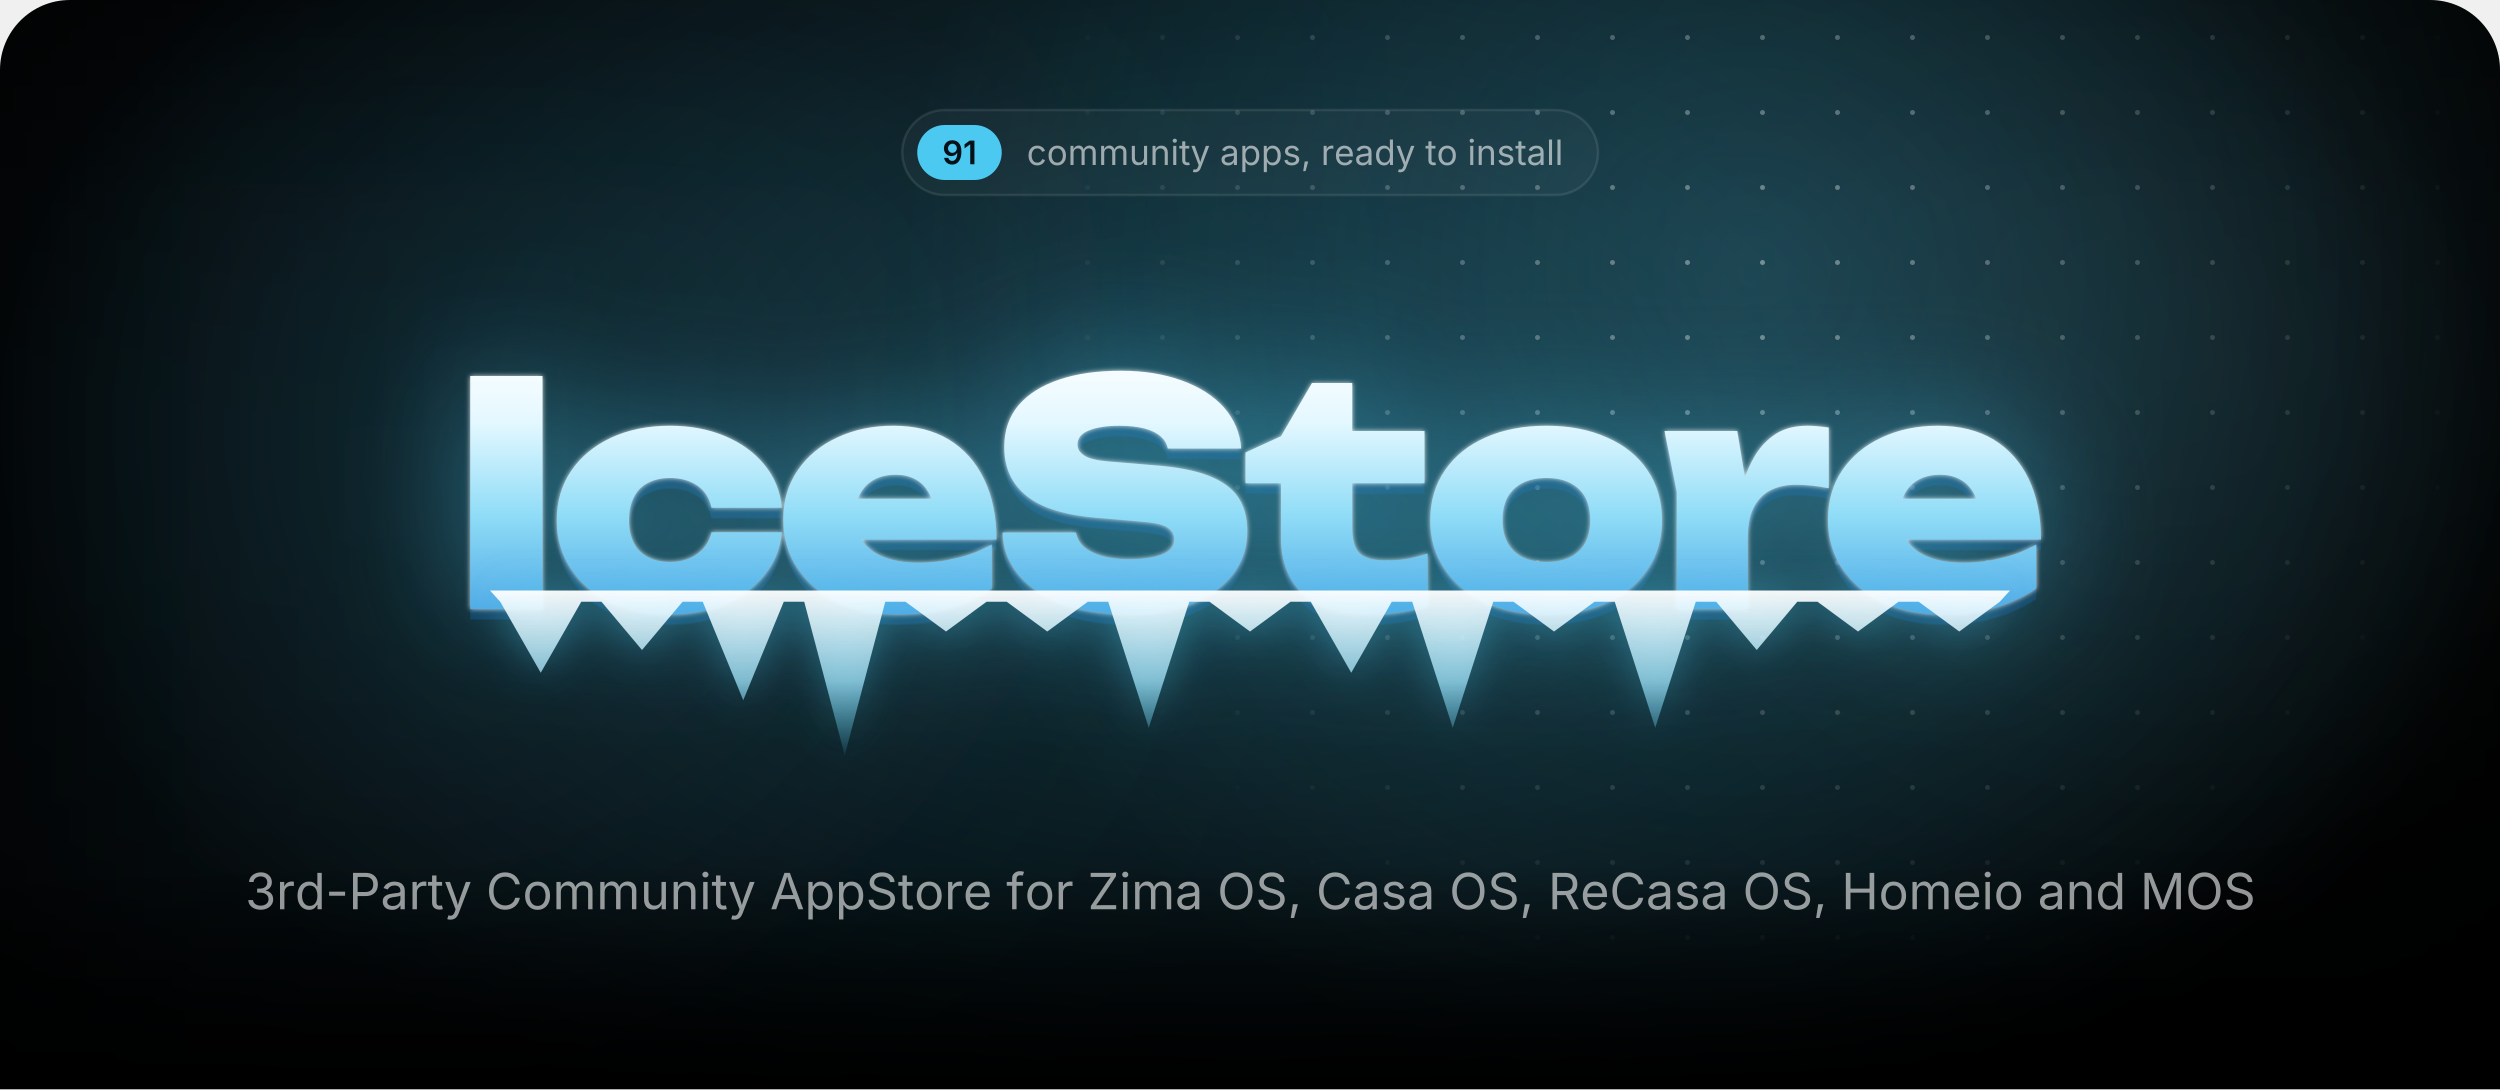
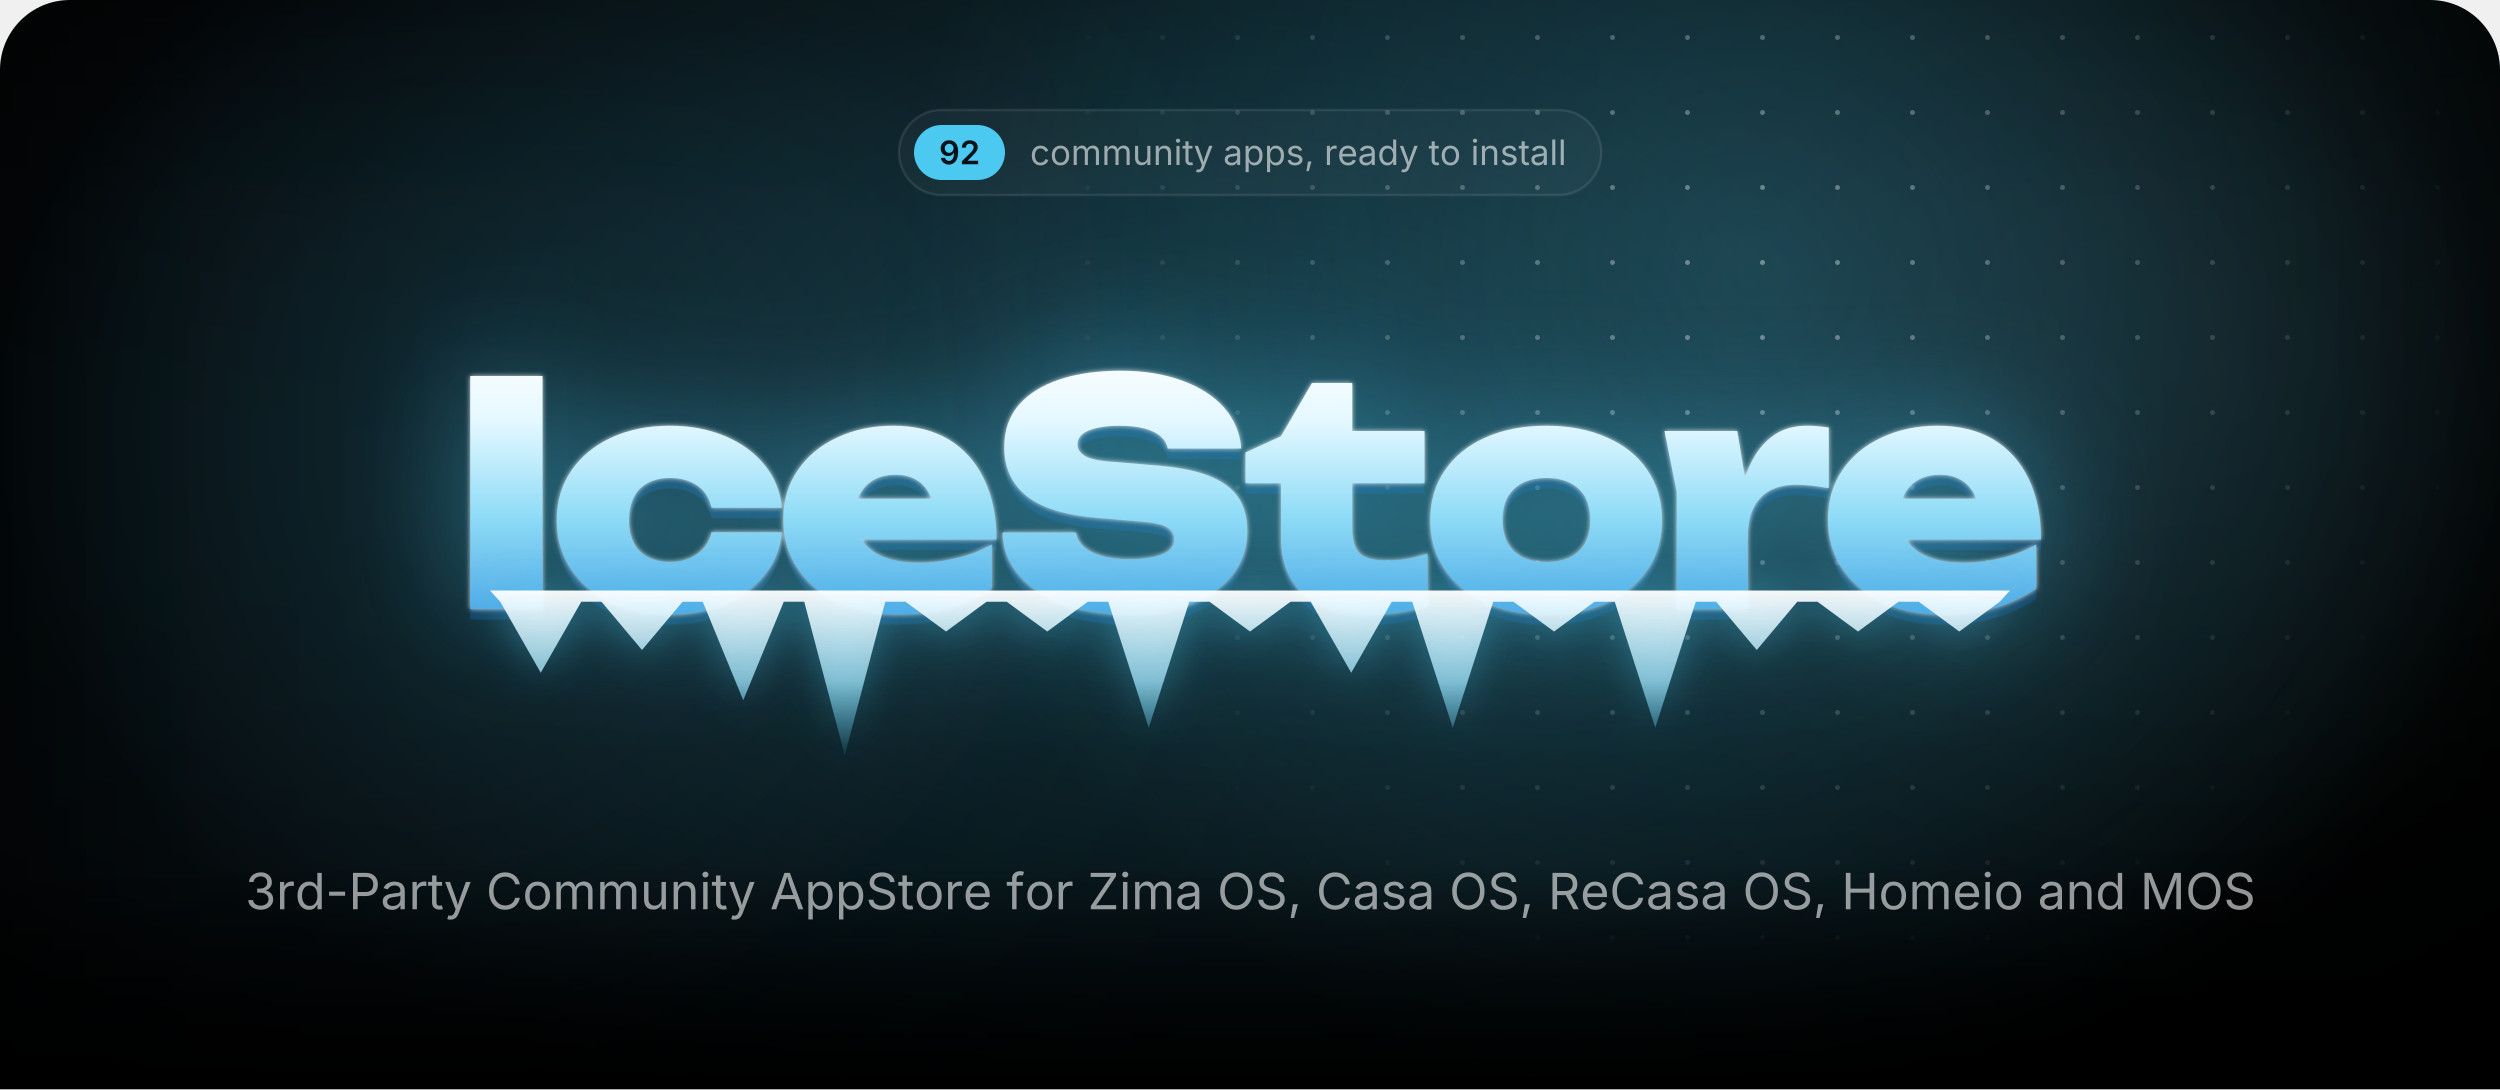
<svg xmlns="http://www.w3.org/2000/svg" width="1000" height="435.7" viewBox="0 0 1000 435.7">
  <style>.blob{transform-box:fill-box;transform-origin:center;animation:drift 22s ease-in-out infinite alternate}.blob+.blob{animation-duration:28s;animation-direction:alternate-reverse}@keyframes drift{to{transform:translate(180px,60px) scale(1.2)}}.spot{animation:spot 18s ease-in-out infinite alternate}@keyframes spot{to{transform:translate(-420px,40px)}}.gl{animation:gl 6s ease-in-out infinite}@keyframes gl{0%,35%{transform:translateX(0)}70%,100%{transform:translateX(1741px)}}.sp{transform-box:fill-box;transform-origin:center;opacity:0;animation:tw 3.2s ease-in-out infinite}@keyframes tw{0%,100%{opacity:0;transform:scale(.3) rotate(0)}50%{opacity:1;transform:scale(1) rotate(45deg)}}@media(prefers-reduced-motion:reduce){*{animation:none!important}}</style>
  <defs>
    <path id="semi.1352" d="M625 -21Q485 -21 376 34Q268 89 201 185Q134 281 117 403H381Q401 317 464 264Q526 210 625 210Q729 210 801 271Q873 332 910 446Q948 560 948 719H938Q902 655 846 609Q789 563 718 538Q647 513 566 513Q436 513 330 576Q225 638 164 748Q103 858 103 998Q103 1145 171 1262Q239 1379 360 1446Q481 1513 642 1511Q748 1511 848 1474Q949 1437 1030 1354Q1111 1271 1159 1132Q1207 994 1207 789Q1207 597 1166 447Q1126 297 1050 192Q973 88 866 34Q758 -21 625 -21ZM637 718Q697 718 748 741Q800 764 838 804Q876 844 898 896Q919 948 919 1007Q919 1084 883 1149Q847 1214 784 1254Q722 1293 641 1293Q562 1293 500 1254Q437 1216 400 1150Q363 1085 363 1004Q363 924 399 859Q435 794 496 756Q558 718 637 718Z" />
-     <path id="semi.1342" d="M717 1490V0H452V1252H442L94 1002V1256L421 1490Z" />
+     <path id="semi.1343" d="M134 0V192L651 701Q724 776 774 834Q823 892 848 946Q874 1001 874 1065Q874 1135 842 1186Q809 1237 754 1264Q698 1292 627 1292Q552 1292 496 1262Q441 1232 411 1176Q381 1121 381 1044H126Q126 1185 190 1290Q255 1395 368 1452Q482 1510 630 1510Q779 1510 892 1454Q1005 1398 1068 1300Q1131 1203 1131 1078Q1131 995 1100 916Q1069 837 989 738Q909 638 763 498L504 234V223H1153V0Z" />
    <path id="regular.586" d="M613 -24Q461 -24 346 48Q232 120 168 250Q104 380 104 552Q104 727 168 858Q232 988 346 1060Q461 1132 613 1132Q694 1132 766 1111Q838 1090 898 1050Q957 1011 1000 954Q1043 896 1066 823L893 774Q881 817 856 853Q831 889 796 916Q760 942 714 956Q668 971 613 971Q501 971 429 912Q357 854 322 759Q287 664 287 552Q287 442 322 348Q357 253 429 195Q501 137 613 137Q669 137 716 152Q763 167 800 194Q836 222 861 260Q886 298 898 343L1070 294Q1048 219 1004 160Q961 102 901 60Q841 19 768 -2Q695 -24 613 -24Z" />
    <path id="regular.790" d="M613 -24Q461 -24 346 48Q232 120 168 250Q104 380 104 552Q104 727 168 858Q232 988 346 1060Q461 1132 613 1132Q766 1132 881 1060Q996 988 1060 858Q1124 727 1124 552Q1124 380 1060 250Q996 120 881 48Q766 -24 613 -24ZM613 137Q726 137 799 195Q872 253 907 348Q942 442 942 552Q942 663 907 758Q872 854 799 912Q726 971 613 971Q501 971 429 912Q357 854 322 759Q287 664 287 552Q287 442 322 348Q357 253 429 195Q501 137 613 137Z" />
    <path id="regular.766" d="M158 0V1118H333L334 868H320Q343 959 392 1018Q442 1078 508 1108Q575 1138 647 1138Q769 1138 844 1063Q920 988 942 866H918Q938 950 991 1011Q1044 1072 1120 1105Q1195 1138 1284 1138Q1381 1138 1461 1096Q1541 1054 1588 969Q1636 884 1636 754V0H1456V749Q1456 870 1388 922Q1320 974 1230 974Q1155 974 1100 942Q1046 911 1016 856Q987 801 987 730V0H807V767Q807 860 745 917Q683 974 588 974Q523 974 466 944Q408 913 373 853Q338 793 338 704V0Z" />
    <path id="regular.915" d="M537 -14Q424 -14 338 32Q253 79 206 173Q158 267 158 408V1118H338V423Q338 294 406 221Q474 148 591 148Q671 148 734 183Q798 218 835 286Q872 353 872 448V1118H1053V0H879V271H903Q851 114 756 50Q660 -14 537 -14Z" />
    <path id="regular.773" d="M338 670V0H158V1118H331L332 847H307Q358 1002 452 1067Q547 1132 674 1132Q787 1132 872 1086Q957 1039 1004 946Q1052 852 1052 710V0H872V695Q872 824 804 897Q737 970 620 970Q540 970 476 935Q412 900 375 833Q338 766 338 670Z" />
    <path id="regular.689" d="M158 0V1118H338V0ZM249 1301Q198 1301 161 1336Q124 1371 124 1420Q124 1470 161 1504Q198 1539 249 1539Q301 1539 338 1504Q375 1470 375 1420Q375 1371 338 1336Q301 1301 249 1301Z" />
    <path id="regular.889" d="M598 1118V964H20V1118ZM188 1384H368V290Q368 215 398 180Q429 146 500 146Q517 146 544 150Q570 154 592 158L629 6Q601 -4 566 -9Q530 -14 495 -14Q350 -14 269 62Q188 139 188 276Z" />
    <path id="regular.998" d="M140 -405 186 -249 205 -254Q260 -268 305 -262Q350 -255 386 -217Q422 -179 449 -99L481 -6L54 1118H251L489 455Q527 351 553 249Q579 147 608 51H542Q571 147 598 250Q624 352 661 455L901 1118H1097L606 -167Q572 -256 524 -314Q477 -371 414 -398Q351 -426 272 -426Q224 -426 189 -419Q154 -412 140 -405Z" />
    <path id="regular.507" d="M471 -26Q365 -26 278 14Q192 54 141 131Q90 208 90 318Q90 414 128 474Q166 534 230 568Q293 603 370 620Q447 637 525 647Q625 660 688 667Q751 674 782 691Q812 708 812 749V755Q812 825 786 874Q760 922 708 948Q656 974 578 974Q498 974 441 949Q384 924 348 886Q313 849 295 810L122 867Q165 969 238 1026Q311 1084 399 1108Q487 1132 573 1132Q629 1132 700 1118Q772 1105 838 1065Q905 1025 948 946Q992 868 992 737V0H815V152H803Q784 113 742 72Q700 30 633 2Q566 -26 471 -26ZM502 133Q602 133 671 172Q740 211 776 274Q812 336 812 404V559Q801 546 764 536Q727 525 680 517Q632 509 588 504Q543 498 517 495Q452 487 396 468Q339 448 305 410Q271 373 271 309Q271 251 301 212Q331 173 383 153Q435 133 502 133Z" />
    <path id="regular.843" d="M158 -418V1118H332V939H352Q371 969 405 1014Q439 1060 503 1096Q567 1132 676 1132Q816 1132 922 1062Q1029 992 1090 862Q1150 733 1150 556Q1150 378 1090 248Q1030 118 924 47Q817 -24 677 -24Q571 -24 506 12Q441 49 406 96Q371 142 352 173H338V-418ZM650 137Q755 137 826 194Q896 250 932 346Q967 441 967 558Q967 674 932 768Q897 861 826 916Q756 971 650 971Q547 971 477 919Q407 867 372 774Q336 682 336 558Q336 434 372 339Q408 244 478 190Q549 137 650 137Z" />
    <path id="regular.871" d="M538 -24Q423 -24 334 10Q244 43 186 109Q128 175 108 271L279 312Q303 220 370 177Q436 134 536 134Q653 134 722 184Q792 234 792 303Q792 361 752 400Q711 438 628 457L442 501Q290 537 216 612Q142 688 142 806Q142 902 196 976Q250 1049 344 1090Q437 1132 556 1132Q671 1132 752 1098Q832 1063 882 1002Q933 942 958 863L795 821Q772 881 718 930Q665 979 557 979Q457 979 390 933Q324 887 324 817Q324 755 369 718Q414 680 512 657L681 617Q833 581 906 506Q979 430 979 315Q979 217 924 140Q868 64 768 20Q669 -24 538 -24Z" />
    <path id="regular.1501" d="M128 -359 216 208H422L266 -359Z" />
    <path id="regular.852" d="M158 0V1118H332V946H344Q375 1031 454 1082Q534 1134 634 1134Q654 1134 682 1133Q709 1132 725 1131V950Q717 952 685 956Q653 960 617 960Q537 960 474 926Q410 893 374 834Q338 776 338 700V0Z" />
    <path id="regular.614" d="M628 -24Q466 -24 348 48Q231 120 168 249Q104 378 104 550Q104 722 166 853Q228 984 342 1058Q455 1132 607 1132Q696 1132 782 1102Q869 1073 940 1008Q1010 942 1052 835Q1094 728 1094 573V498H226V650H997L913 594Q913 704 878 790Q844 875 776 924Q708 972 607 972Q506 972 434 922Q362 873 324 794Q286 714 286 623V522Q286 398 329 312Q372 225 450 180Q527 136 629 136Q695 136 749 155Q803 174 842 212Q881 251 902 308L1076 260Q1050 176 988 112Q926 48 834 12Q743 -24 628 -24Z" />
    <path id="regular.597" d="M577 -24Q438 -24 331 47Q224 118 164 248Q104 378 104 556Q104 733 164 862Q225 992 332 1062Q439 1132 578 1132Q687 1132 751 1096Q815 1060 850 1014Q884 969 902 939H916V1490H1096V0H922V173H902Q884 142 848 96Q813 49 748 12Q684 -24 577 -24ZM604 137Q706 137 776 190Q846 244 882 339Q918 434 918 558Q918 682 882 774Q847 867 777 919Q707 971 604 971Q498 971 428 916Q357 861 322 768Q287 674 287 558Q287 441 322 346Q358 250 429 194Q500 137 604 137Z" />
    <path id="regular.736" d="M338 1490V0H158V1490Z" />
    <path id="regular.1345" d="M635 -20Q489 -20 376 30Q263 80 196 169Q130 258 125 376H317Q323 305 366 254Q408 202 478 174Q547 147 632 147Q726 147 798 180Q871 212 913 271Q955 330 955 407Q955 488 914 550Q874 611 797 646Q720 681 609 681H488V846H609Q696 846 762 878Q829 909 866 966Q903 1023 903 1100Q903 1174 870 1229Q838 1284 778 1314Q718 1345 637 1345Q561 1345 494 1318Q428 1290 386 1239Q343 1188 340 1115H157Q161 1232 227 1321Q293 1410 402 1460Q510 1510 641 1510Q780 1510 880 1454Q981 1398 1035 1307Q1089 1216 1089 1110Q1089 984 1022 896Q956 808 842 774V762Q937 747 1004 698Q1072 649 1108 574Q1143 499 1143 405Q1143 283 1077 187Q1011 91 896 36Q781 -20 635 -20Z" />
    <path id="regular.1459" d="M798 719V553H144V719Z" />
    <path id="regular.375" d="M180 0V1490H690Q864 1490 976 1426Q1089 1363 1144 1256Q1198 1149 1198 1016Q1198 883 1144 775Q1089 667 977 603Q865 539 691 539H330V706H682Q800 706 872 746Q944 787 976 858Q1009 928 1009 1016Q1009 1104 976 1174Q944 1243 872 1283Q799 1323 680 1323H370V0Z" />
    <path id="regular.73" d="M783 -20Q592 -20 442 72Q293 165 208 336Q122 508 122 744Q122 981 208 1152Q293 1324 442 1417Q592 1510 783 1510Q896 1510 996 1477Q1097 1444 1177 1380Q1257 1317 1310 1226Q1364 1136 1384 1021H1194Q1178 1098 1140 1156Q1101 1214 1046 1254Q990 1294 923 1314Q856 1334 783 1334Q649 1334 541 1266Q433 1198 370 1066Q307 935 307 744Q307 554 370 422Q434 291 542 224Q650 156 783 156Q856 156 923 176Q990 197 1046 236Q1101 276 1140 334Q1178 393 1194 469H1384Q1365 355 1312 265Q1258 175 1178 111Q1098 47 998 14Q897 -20 783 -20Z" />
    <path id="regular.2" d="M52 0 593 1490H813L1361 0H1161L845 884Q816 966 778 1088Q739 1211 684 1401H720Q666 1209 626 1084Q587 960 561 884L254 0ZM324 416V582H1089V416Z" />
    <path id="regular.397" d="M657 -26Q496 -26 378 26Q259 78 192 172Q125 265 116 390H311Q319 306 368 252Q417 197 494 170Q570 144 657 144Q758 144 838 177Q919 210 966 270Q1013 330 1013 409Q1013 481 972 526Q932 571 865 600Q798 629 718 651L538 702Q358 753 258 848Q158 943 158 1091Q158 1217 226 1312Q294 1406 410 1458Q526 1510 670 1510Q817 1510 930 1458Q1043 1406 1108 1316Q1174 1227 1178 1114H992Q979 1223 888 1282Q797 1342 664 1342Q568 1342 496 1310Q423 1279 383 1224Q343 1170 343 1100Q343 1022 392 974Q440 927 506 900Q573 874 627 859L776 818Q836 802 908 774Q981 746 1047 700Q1113 653 1156 582Q1198 510 1198 406Q1198 284 1134 186Q1071 88 950 31Q829 -26 657 -26Z" />
    <path id="regular.647" d="M678 1118V964H20V1118ZM240 0V1267Q240 1364 286 1429Q331 1494 404 1527Q477 1560 558 1560Q622 1560 664 1550Q706 1539 726 1530L676 1376Q662 1381 640 1387Q617 1393 579 1393Q496 1393 458 1350Q420 1308 420 1227V0Z" />
    <path id="regular.496" d="M130 0V134L796 1125Q841 1192 892 1260Q943 1327 994 1393L1015 1331Q923 1325 830 1324Q737 1322 645 1322H122V1490H1158V1354L502 379Q454 308 400 237Q347 166 294 97L273 159Q365 165 456 166Q548 168 640 168H1166V0Z" />
    <path id="regular.321" d="M784 -20Q593 -20 444 72Q294 165 208 336Q122 508 122 744Q122 981 208 1152Q294 1324 444 1417Q593 1510 784 1510Q975 1510 1124 1417Q1273 1324 1358 1152Q1444 981 1444 744Q1444 508 1358 336Q1273 165 1124 72Q975 -20 784 -20ZM784 156Q917 156 1024 224Q1132 291 1196 422Q1259 554 1259 744Q1259 936 1196 1068Q1132 1199 1024 1266Q917 1334 784 1334Q650 1334 542 1266Q434 1198 370 1066Q307 935 307 744Q307 554 370 423Q434 292 542 224Q650 156 784 156Z" />
    <path id="regular.384" d="M180 0V1490H690Q864 1490 976 1430Q1089 1371 1144 1267Q1198 1163 1198 1030Q1198 897 1144 795Q1089 693 977 636Q865 578 691 578H286V747H682Q800 747 872 782Q943 816 976 880Q1009 943 1009 1030Q1009 1119 976 1184Q943 1250 871 1286Q799 1323 680 1323H370V0ZM1036 0 676 671H890L1256 0Z" />
    <path id="regular.161" d="M180 0V1490H370V846H1152V1490H1342V0H1152V678H370V0Z" />
    <path id="regular.292" d="M180 0V1490H450L817 550Q830 517 846 468Q863 418 882 360Q900 302 917 244Q934 187 947 138H905Q919 184 936 240Q953 297 972 356Q990 414 1007 465Q1024 516 1037 550L1399 1490H1670V0H1483V851Q1483 897 1484 956Q1484 1015 1486 1080Q1487 1145 1488 1212Q1490 1279 1491 1342H1507Q1486 1273 1462 1202Q1439 1130 1416 1064Q1394 997 1374 942Q1354 887 1340 851L1007 0H842L504 851Q490 886 471 940Q452 993 430 1058Q407 1124 383 1196Q359 1269 334 1342H352Q354 1286 356 1221Q357 1156 358 1090Q359 1023 360 962Q361 900 361 851V0Z" />
    <radialGradient id="glow">
      <stop stop-color="#4cc9f0" stop-opacity=".28" />
      <stop offset="1" stop-color="#4cc9f0" stop-opacity="0" />
    </radialGradient>
    <radialGradient id="cur">
      <stop stop-color="#4cc9f0" stop-opacity=".2" />
      <stop offset=".65" stop-color="#4cc9f0" stop-opacity="0" />
    </radialGradient>
    <radialGradient id="spot">
      <stop stop-color="#fff" />
      <stop offset="1" stop-color="#000" />
    </radialGradient>
    <pattern id="dots" width="30" height="30" patternUnits="userSpaceOnUse">
      <circle cx="15" cy="15" r="1" fill="#fff" fill-opacity=".4" />
    </pattern>
    <mask id="dm">
      <circle class="spot" cx="700" cy="110" r="300" fill="url(#spot)" />
    </mask>
    <linearGradient id="fade" x2="0" y2="1">
      <stop offset="0.793" stop-color="#fff" />
      <stop offset="1" stop-color="#000" />
    </linearGradient>
    <mask id="bf">
      <rect width="1000" height="435.7" fill="url(#fade)" />
    </mask>
    <filter id="blur" filterUnits="userSpaceOnUse" x="-500" y="-500" width="2000" height="1500">
      <feGaussianBlur stdDeviation="90" />
    </filter>
    <linearGradient id="ice" gradientUnits="userSpaceOnUse" x1="0" y1="138" x2="0" y2="256">
      <stop stop-color="#fff" />
      <stop offset=".26" stop-color="#e4f8ff" />
      <stop offset=".58" stop-color="#8fdcf7" />
      <stop offset="1" stop-color="#3d9be0" />
    </linearGradient>
    <linearGradient id="ig" x2="0" y2="1">
      <stop stop-color="#fff" stop-opacity=".95" />
      <stop offset=".55" stop-color="#9fe3fa" stop-opacity=".75" />
      <stop offset="1" stop-color="#4cc9f0" stop-opacity=".1" />
    </linearGradient>
    <linearGradient id="gl">
      <stop stop-color="#fff" stop-opacity="0" />
      <stop offset=".5" stop-color="#fff" stop-opacity=".95" />
      <stop offset="1" stop-color="#fff" stop-opacity="0" />
    </linearGradient>
    <clipPath id="wc">
      <path d="M188.1 150.4H217V243.6H188.1ZM312.8 212.9Q311.8 222.7 305.7 230.1Q299.7 237.5 289.9 241.6Q280.1 245.7 268 245.7Q254.7 245.7 244.4 241Q234.2 236.3 228.5 227.7Q222.7 219.1 222.7 208.1Q222.7 196.8 228.5 188.3Q234.2 179.9 244.4 175.1Q254.7 170.3 268 170.3Q280.1 170.3 289.9 174.4Q299.7 178.5 305.7 185.8Q311.8 193.2 312.8 203.1H284.6Q283.4 197.3 278.9 194.2Q274.4 191.2 268 191.2Q263 191.2 259.3 193.1Q255.5 195 253.6 198.8Q251.6 202.6 251.6 208.1Q251.6 213.5 253.6 217.3Q255.5 221 259.3 222.9Q263 224.8 268 224.8Q274.4 224.8 278.9 221.6Q283.4 218.3 284.6 212.9ZM359 245.7Q345.9 245.7 335.6 241Q325.2 236.3 319.3 227.7Q313.3 219.1 313.3 207.7Q313.3 196.5 319.1 188.1Q324.9 179.6 334.9 175Q344.9 170.3 357.3 170.3Q370.3 170.3 379.5 175.8Q388.7 181.4 393.6 191.6Q398.6 201.9 398.6 215.8H336.6V199.5H382.2L373.8 205.1Q373.3 200.2 371.3 196.8Q369.4 193.4 366.1 191.7Q362.8 189.9 358.3 189.9Q353.2 189.9 349.6 191.9Q346 193.9 344.1 197.5Q342.1 201 342.1 205.5Q342.1 211.8 344.9 216.2Q347.7 220.5 353.4 222.8Q359.2 225.1 367.6 225.1Q375.3 225.1 382.9 223.2Q390.5 221.4 396.7 217.8V235.4Q389.1 240.4 379.7 243.1Q370.3 245.7 359 245.7ZM401 213H430.4Q430.9 216.3 433.5 218.7Q436.2 221.1 440.8 222.4Q445.4 223.7 451.6 223.7Q460.2 223.7 465 221.7Q469.7 219.8 469.7 215.7Q469.7 212.8 467 211Q464.3 209.2 456.2 208.6L439.8 207.2Q419.7 205.7 410.7 198.4Q401.7 191.2 401.7 178.9Q401.7 168.8 407.5 162Q413.3 155.3 423.8 151.8Q434.2 148.3 448.4 148.3Q462 148.3 472.7 152.2Q483.3 156 489.6 163Q495.8 170.1 496.5 179.4H467.1Q466.6 176.6 464.3 174.6Q462 172.5 457.8 171.4Q453.6 170.3 447.8 170.3Q440.1 170.3 435.5 172.2Q431 174 431 177.8Q431 180.5 433.7 182.2Q436.3 184 443.5 184.6L461.5 186.1Q475 187.1 483.2 190.2Q491.5 193.4 495.2 198.8Q498.9 204.2 498.9 212.4Q498.9 222.4 493 229.9Q487 237.4 476.3 241.6Q465.5 245.7 451.1 245.7Q436.3 245.7 425.1 241.6Q414 237.5 407.6 230.1Q401.3 222.7 401 213ZM498.2 193.3V181L512.4 174.5L524.8 153.2H540.9V172.4H569.8V193.3H540.9V211.1Q540.9 218.3 543.7 221.2Q546.5 224.2 554.7 224.2Q559.8 224.2 563.8 223.4Q567.8 222.6 571 221.4V242.4Q567 243.6 560.9 244.7Q554.9 245.7 548.1 245.7Q536 245.7 528.1 242Q520.2 238.3 516.3 231.3Q512.4 224.4 512.4 214.9V193.3ZM618.5 245.7Q604.7 245.7 594.2 241Q583.8 236.3 578 227.8Q572.1 219.3 572.1 208.1Q572.1 196.6 578 188.1Q583.8 179.6 594.2 175Q604.7 170.3 618.6 170.3Q632.4 170.3 642.8 175Q653.3 179.6 659 188.1Q664.8 196.6 664.8 208.1Q664.8 219.3 659 227.8Q653.3 236.3 642.8 241Q632.4 245.7 618.5 245.7ZM618.6 224.8Q624.2 224.8 628.1 222.9Q632 220.9 634.1 217.1Q636.1 213.3 636.1 208.1Q636.1 202.7 634.1 198.9Q632 195.2 628.1 193.2Q624.2 191.2 618.6 191.2Q613 191.2 609 193.2Q605.1 195.2 603 198.9Q601 202.7 601 208Q601 213.3 603 217.1Q605.1 220.9 609 222.9Q613 224.8 618.6 224.8ZM665.8 172.4H694.9L699.1 197.6V243.6H670.7V196.8ZM731.5 171V195.3Q727.6 194.5 724.3 194.2Q721 193.9 718.2 193.9Q713.1 193.9 708.8 195.8Q704.4 197.8 701.8 202.4Q699.1 207.1 699.1 215.3L693.9 208.8Q695 201.1 696.9 194.2Q698.9 187.3 702.2 181.9Q705.6 176.5 710.6 173.4Q715.6 170.3 723 170.3Q725 170.3 727.1 170.5Q729.2 170.7 731.5 171ZM776.9 245.7Q763.7 245.7 753.4 241Q743.1 236.3 737.1 227.7Q731.2 219.1 731.2 207.7Q731.2 196.5 736.9 188.1Q742.7 179.6 752.7 175Q762.7 170.3 775.1 170.3Q788.2 170.3 797.4 175.8Q806.6 181.4 811.5 191.6Q816.4 201.9 816.4 215.8H754.4V199.5H800L791.7 205.1Q791.2 200.2 789.2 196.8Q787.2 193.4 783.9 191.7Q780.6 189.9 776.1 189.9Q771 189.9 767.4 191.9Q763.8 193.9 761.9 197.5Q760 201 760 205.5Q760 211.8 762.8 216.2Q765.6 220.5 771.3 222.8Q777 225.1 785.5 225.1Q793.2 225.1 800.7 223.2Q808.3 221.4 814.5 217.8V235.4Q807 240.4 797.6 243.1Q788.2 245.7 776.9 245.7Z" />
    </clipPath>
    <filter id="frost" x="-20%" y="-60%" width="140%" height="220%" color-interpolation-filters="sRGB">
      <feGaussianBlur in="SourceAlpha" stdDeviation="1" result="a" />
      <feFlood flood-color="#fff" flood-opacity=".85" />
      <feComposite in2="a" operator="in" result="s1" />
      <feGaussianBlur in="SourceAlpha" stdDeviation="25.2" result="b" />
      <feFlood flood-color="#4cc9f0" flood-opacity=".5" />
      <feComposite in2="b" operator="in" result="s2" />
      <feOffset in="SourceAlpha" dy="4.2" result="c" />
      <feFlood flood-color="#125696" flood-opacity=".4" />
      <feComposite in2="c" operator="in" result="s3" />
      <feMerge>
        <feMergeNode in="s3" />
        <feMergeNode in="s2" />
        <feMergeNode in="s1" />
        <feMergeNode in="SourceGraphic" />
      </feMerge>
    </filter>
    <filter id="drip" x="-10%" y="-60%" width="120%" height="220%">
      <feGaussianBlur in="SourceAlpha" stdDeviation="8.4" result="b" />
      <feFlood flood-color="#4cc9f0" flood-opacity=".45" />
      <feComposite in2="b" operator="in" />
      <feMerge>
        <feMergeNode />
        <feMergeNode in="SourceGraphic" />
      </feMerge>
    </filter>
    <clipPath id="pg">
      <path d="M0,28 A28,28 0 0 1 28,0 H972 A28,28 0 0 1 1000,28 V435.7 A0,0 0 0 1 1000,435.7 H0 A0,0 0 0 1 0,435.7 Z" />
    </clipPath>
  </defs>
  <g clip-path="url(#pg)">
    <rect x="0" y="0" width="1000" height="435.7" rx="0" fill="#000" />
    <g mask="url(#bf)">
      <ellipse cx="500" cy="170" rx="500" ry="310" fill="url(#glow)" />
      <circle class="blob" cx="140" cy="140" r="260" fill="#4cc9f0" fill-opacity=".1" filter="url(#blur)" />
      <circle class="blob" cx="900" cy="40" r="220" fill="#a5e8ff" fill-opacity=".08" filter="url(#blur)" />
      <circle class="spot" cx="700" cy="110" r="520" fill="url(#cur)" />
      <rect width="1000" height="435.7" fill="url(#dots)" mask="url(#dm)" />
    </g>
-     <rect x="360.9" y="44" width="278.3" height="34" rx="17" fill="rgba(255,255,255,.035)" stroke="rgba(255,255,255,.09)" />
-     <rect x="366.9" y="50" width="33.8" height="22" rx="11" fill="#4cc9f0" />
-     <g fill="#031219" transform="translate(376.9,65.7) scale(0.00635,-0.00635)">
+     <rect x="359.6" y="44" width="280.9" height="34" rx="17" fill="rgba(255,255,255,.035)" stroke="rgba(255,255,255,.09)" />
+     <rect x="365.6" y="50" width="36.4" height="22" rx="11" fill="#4cc9f0" />
+     <g fill="#031219" transform="translate(375.6,65.7) scale(0.00635,-0.00635)">
      <use href="#semi.1352" x="0" />
-       <use href="#semi.1342" x="1310" />
-     </g>
-     <g fill="rgba(255,255,255,.58)" transform="translate(410.7,66) scale(0.00684,-0.00684)">
+       <use href="#semi.1343" x="1310" />
+     </g>
+     <g fill="rgba(255,255,255,.58)" transform="translate(412,66) scale(0.00684,-0.00684)">
      <use href="#regular.586" x="0" />
      <use href="#regular.790" x="1170" />
      <use href="#regular.766" x="2398" />
      <use href="#regular.766" x="4192" />
      <use href="#regular.915" x="5986" />
      <use href="#regular.773" x="7197" />
      <use href="#regular.689" x="8407" />
      <use href="#regular.889" x="8903" />
      <use href="#regular.998" x="9573" />
      <use href="#regular.507" x="11300" />
      <use href="#regular.843" x="12450" />
      <use href="#regular.843" x="13704" />
      <use href="#regular.871" x="14958" />
      <use href="#regular.1501" x="16039" />
      <use href="#regular.852" x="17205" />
      <use href="#regular.614" x="17976" />
      <use href="#regular.507" x="19170" />
      <use href="#regular.597" x="20320" />
      <use href="#regular.998" x="21574" />
      <use href="#regular.889" x="23301" />
      <use href="#regular.790" x="23971" />
      <use href="#regular.689" x="25775" />
      <use href="#regular.773" x="26271" />
      <use href="#regular.871" x="27481" />
      <use href="#regular.889" x="28562" />
      <use href="#regular.507" x="29232" />
      <use href="#regular.736" x="30382" />
      <use href="#regular.736" x="30878" />
    </g>
    <g filter="url(#frost)">
      <path fill="url(#ice)" d="M188.1 150.4H217V243.6H188.1ZM312.8 212.9Q311.8 222.7 305.7 230.1Q299.7 237.5 289.9 241.6Q280.1 245.7 268 245.7Q254.7 245.7 244.4 241Q234.2 236.3 228.5 227.7Q222.7 219.1 222.7 208.1Q222.7 196.8 228.5 188.3Q234.2 179.9 244.4 175.1Q254.7 170.3 268 170.3Q280.1 170.3 289.9 174.4Q299.7 178.5 305.7 185.8Q311.8 193.2 312.8 203.1H284.6Q283.4 197.3 278.9 194.2Q274.4 191.2 268 191.2Q263 191.2 259.3 193.1Q255.5 195 253.6 198.8Q251.6 202.6 251.6 208.1Q251.6 213.5 253.6 217.3Q255.5 221 259.3 222.9Q263 224.8 268 224.8Q274.4 224.8 278.9 221.6Q283.4 218.3 284.6 212.9ZM359 245.7Q345.9 245.7 335.6 241Q325.2 236.3 319.3 227.7Q313.3 219.1 313.3 207.7Q313.3 196.5 319.1 188.1Q324.9 179.6 334.9 175Q344.9 170.3 357.3 170.3Q370.3 170.3 379.5 175.8Q388.7 181.4 393.6 191.6Q398.6 201.9 398.6 215.8H336.6V199.5H382.2L373.8 205.1Q373.3 200.2 371.3 196.8Q369.4 193.4 366.1 191.7Q362.8 189.9 358.3 189.9Q353.2 189.9 349.6 191.9Q346 193.9 344.1 197.5Q342.1 201 342.1 205.5Q342.1 211.8 344.9 216.2Q347.7 220.5 353.4 222.8Q359.2 225.1 367.6 225.1Q375.3 225.1 382.9 223.2Q390.5 221.4 396.7 217.8V235.4Q389.1 240.4 379.7 243.1Q370.3 245.7 359 245.7ZM401 213H430.4Q430.9 216.3 433.5 218.7Q436.2 221.1 440.8 222.4Q445.4 223.7 451.6 223.7Q460.2 223.7 465 221.7Q469.7 219.8 469.7 215.7Q469.7 212.8 467 211Q464.3 209.2 456.2 208.6L439.8 207.2Q419.7 205.7 410.7 198.4Q401.7 191.2 401.7 178.9Q401.7 168.8 407.5 162Q413.3 155.3 423.8 151.8Q434.2 148.3 448.4 148.3Q462 148.3 472.7 152.2Q483.3 156 489.6 163Q495.8 170.1 496.5 179.4H467.1Q466.6 176.6 464.3 174.6Q462 172.5 457.8 171.4Q453.6 170.3 447.8 170.3Q440.1 170.3 435.5 172.2Q431 174 431 177.8Q431 180.5 433.7 182.2Q436.3 184 443.5 184.6L461.5 186.1Q475 187.1 483.2 190.2Q491.5 193.4 495.2 198.8Q498.9 204.2 498.9 212.4Q498.9 222.4 493 229.9Q487 237.4 476.3 241.6Q465.5 245.7 451.1 245.7Q436.3 245.7 425.1 241.6Q414 237.5 407.6 230.1Q401.3 222.7 401 213ZM498.2 193.3V181L512.4 174.5L524.8 153.2H540.9V172.4H569.8V193.3H540.9V211.1Q540.9 218.3 543.7 221.2Q546.5 224.2 554.7 224.2Q559.8 224.2 563.8 223.4Q567.8 222.6 571 221.4V242.4Q567 243.6 560.9 244.7Q554.9 245.7 548.1 245.7Q536 245.7 528.1 242Q520.2 238.3 516.3 231.3Q512.4 224.4 512.4 214.9V193.3ZM618.5 245.7Q604.7 245.7 594.2 241Q583.8 236.3 578 227.8Q572.1 219.3 572.1 208.1Q572.1 196.6 578 188.1Q583.8 179.6 594.2 175Q604.7 170.3 618.6 170.3Q632.4 170.3 642.8 175Q653.3 179.6 659 188.1Q664.8 196.6 664.8 208.1Q664.8 219.3 659 227.8Q653.3 236.3 642.8 241Q632.4 245.7 618.5 245.7ZM618.6 224.8Q624.2 224.8 628.1 222.9Q632 220.9 634.1 217.1Q636.1 213.3 636.1 208.1Q636.1 202.7 634.1 198.9Q632 195.2 628.1 193.2Q624.2 191.2 618.6 191.2Q613 191.2 609 193.2Q605.1 195.2 603 198.9Q601 202.7 601 208Q601 213.3 603 217.1Q605.1 220.9 609 222.9Q613 224.8 618.6 224.8ZM665.8 172.4H694.9L699.1 197.6V243.6H670.7V196.8ZM731.5 171V195.3Q727.6 194.5 724.3 194.2Q721 193.9 718.2 193.9Q713.1 193.9 708.8 195.8Q704.4 197.8 701.8 202.4Q699.1 207.1 699.1 215.3L693.9 208.8Q695 201.1 696.9 194.2Q698.9 187.3 702.2 181.9Q705.6 176.5 710.6 173.4Q715.6 170.3 723 170.3Q725 170.3 727.1 170.5Q729.2 170.7 731.5 171ZM776.9 245.7Q763.7 245.7 753.4 241Q743.1 236.3 737.1 227.7Q731.2 219.1 731.2 207.7Q731.2 196.5 736.9 188.1Q742.7 179.6 752.7 175Q762.7 170.3 775.1 170.3Q788.2 170.3 797.4 175.8Q806.6 181.4 811.5 191.6Q816.4 201.9 816.4 215.8H754.4V199.5H800L791.7 205.1Q791.2 200.2 789.2 196.8Q787.2 193.4 783.9 191.7Q780.6 189.9 776.1 189.9Q771 189.9 767.4 191.9Q763.8 193.9 761.9 197.5Q760 201 760 205.5Q760 211.8 762.8 216.2Q765.6 220.5 771.3 222.8Q777 225.1 785.5 225.1Q793.2 225.1 800.7 223.2Q808.3 221.4 814.5 217.8V235.4Q807 240.4 797.6 243.1Q788.2 245.7 776.9 245.7Z" />
    </g>
    <g clip-path="url(#wc)">
      <g class="gl">
        <g transform="translate(52.8,0) skewX(-15)">
          <rect x="-518.9" y="118" width="399.4" height="158" rx="0" fill="url(#gl)" />
        </g>
      </g>
    </g>
    <polygon points="196,236.2 200.1,240.7 216.3,269.1 232.5,240.7 240.6,240.7 256.8,260 273,240.7 281.1,240.7 297.3,280.1 313.5,240.7 321.7,240.7 337.9,302.1 354.1,240.7 362.2,240.7 378.4,252.6 394.6,240.7 402.7,240.7 418.9,252.6 435.1,240.7 443.3,240.7 459.5,291.1 475.7,240.7 483.8,240.7 500,252.6 516.2,240.7 524.3,240.7 540.5,269.1 556.7,240.7 564.9,240.7 581.1,291.1 597.3,240.7 605.4,240.7 621.6,252.6 637.8,240.7 645.9,240.7 662.1,291.1 678.3,240.7 686.5,240.7 702.7,260 718.9,240.7 727,240.7 743.2,252.6 759.4,240.7 767.5,240.7 783.7,252.6 799.9,240.7 804,236.2" fill="url(#ig)" filter="url(#drip)" />
    <polygon class="sp" style="animation-delay:0s" fill="#fff" points="171.4,123.8 173.3,132.5 181.9,134.4 173.3,136.3 171.4,145 169.5,136.3 160.8,134.4 169.5,132.5" />
    <polygon class="sp" style="animation-delay:0.9s" fill="#fff" points="337.8,114.4 339.7,123.1 348.3,125 339.7,126.9 337.8,135.5 335.9,126.9 327.2,125 335.9,123.1" />
    <polygon class="sp" style="animation-delay:1.7s" fill="#fff" points="491.4,109.7 493.3,118.3 501.9,120.2 493.3,122.1 491.4,130.8 489.5,122.1 480.8,120.2 489.5,118.3" />
    <polygon class="sp" style="animation-delay:0.4s" fill="#fff" points="651.4,119.1 653.3,127.8 661.9,129.7 653.3,131.6 651.4,140.2 649.5,131.6 640.8,129.7 649.5,127.8" />
    <polygon class="sp" style="animation-delay:2.2s" fill="#fff" points="824.2,126.2 826.1,134.9 834.7,136.8 826.1,138.7 824.2,147.3 822.3,138.7 813.6,136.8 822.3,134.9" />
    <polygon class="sp" style="animation-delay:1.3s" fill="#fff" points="574.6,277.3 576.5,285.9 585.1,287.8 576.5,289.7 574.6,298.4 572.7,289.7 564,287.8 572.7,285.9" />
    <g fill="rgba(255,255,255,.58)" transform="translate(98.1,363.7) scale(0.00977,-0.00977)">
      <use href="#regular.1345" x="0" />
      <use href="#regular.852" x="1265" />
      <use href="#regular.597" x="2036" />
      <use href="#regular.1459" x="3290" />
      <use href="#regular.375" x="4232" />
      <use href="#regular.507" x="5540" />
      <use href="#regular.852" x="6690" />
      <use href="#regular.889" x="7461" />
      <use href="#regular.998" x="8131" />
      <use href="#regular.73" x="9858" />
      <use href="#regular.790" x="11354" />
      <use href="#regular.766" x="12582" />
      <use href="#regular.766" x="14376" />
      <use href="#regular.915" x="16170" />
      <use href="#regular.773" x="17381" />
      <use href="#regular.689" x="18591" />
      <use href="#regular.889" x="19087" />
      <use href="#regular.998" x="19757" />
      <use href="#regular.2" x="21484" />
      <use href="#regular.843" x="22897" />
      <use href="#regular.843" x="24151" />
      <use href="#regular.397" x="25405" />
      <use href="#regular.889" x="26719" />
      <use href="#regular.790" x="27389" />
      <use href="#regular.852" x="28617" />
      <use href="#regular.614" x="29388" />
      <use href="#regular.647" x="31158" />
      <use href="#regular.790" x="31916" />
      <use href="#regular.852" x="33144" />
      <use href="#regular.496" x="34491" />
      <use href="#regular.689" x="35779" />
      <use href="#regular.766" x="36275" />
      <use href="#regular.507" x="38069" />
      <use href="#regular.321" x="39795" />
      <use href="#regular.397" x="41361" />
      <use href="#regular.1501" x="42675" />
      <use href="#regular.73" x="43841" />
      <use href="#regular.507" x="45337" />
      <use href="#regular.871" x="46487" />
      <use href="#regular.507" x="47568" />
      <use href="#regular.321" x="49294" />
      <use href="#regular.397" x="50860" />
      <use href="#regular.1501" x="52174" />
      <use href="#regular.384" x="53340" />
      <use href="#regular.614" x="54658" />
      <use href="#regular.73" x="55852" />
      <use href="#regular.507" x="57348" />
      <use href="#regular.871" x="58498" />
      <use href="#regular.507" x="59579" />
      <use href="#regular.321" x="61305" />
      <use href="#regular.397" x="62871" />
      <use href="#regular.1501" x="64185" />
      <use href="#regular.161" x="65351" />
      <use href="#regular.790" x="66873" />
      <use href="#regular.766" x="68101" />
      <use href="#regular.614" x="69895" />
      <use href="#regular.689" x="71089" />
      <use href="#regular.790" x="71585" />
      <use href="#regular.507" x="73389" />
      <use href="#regular.773" x="74539" />
      <use href="#regular.597" x="75749" />
      <use href="#regular.292" x="77579" />
      <use href="#regular.321" x="79429" />
      <use href="#regular.397" x="80995" />
    </g>
  </g>
</svg>
